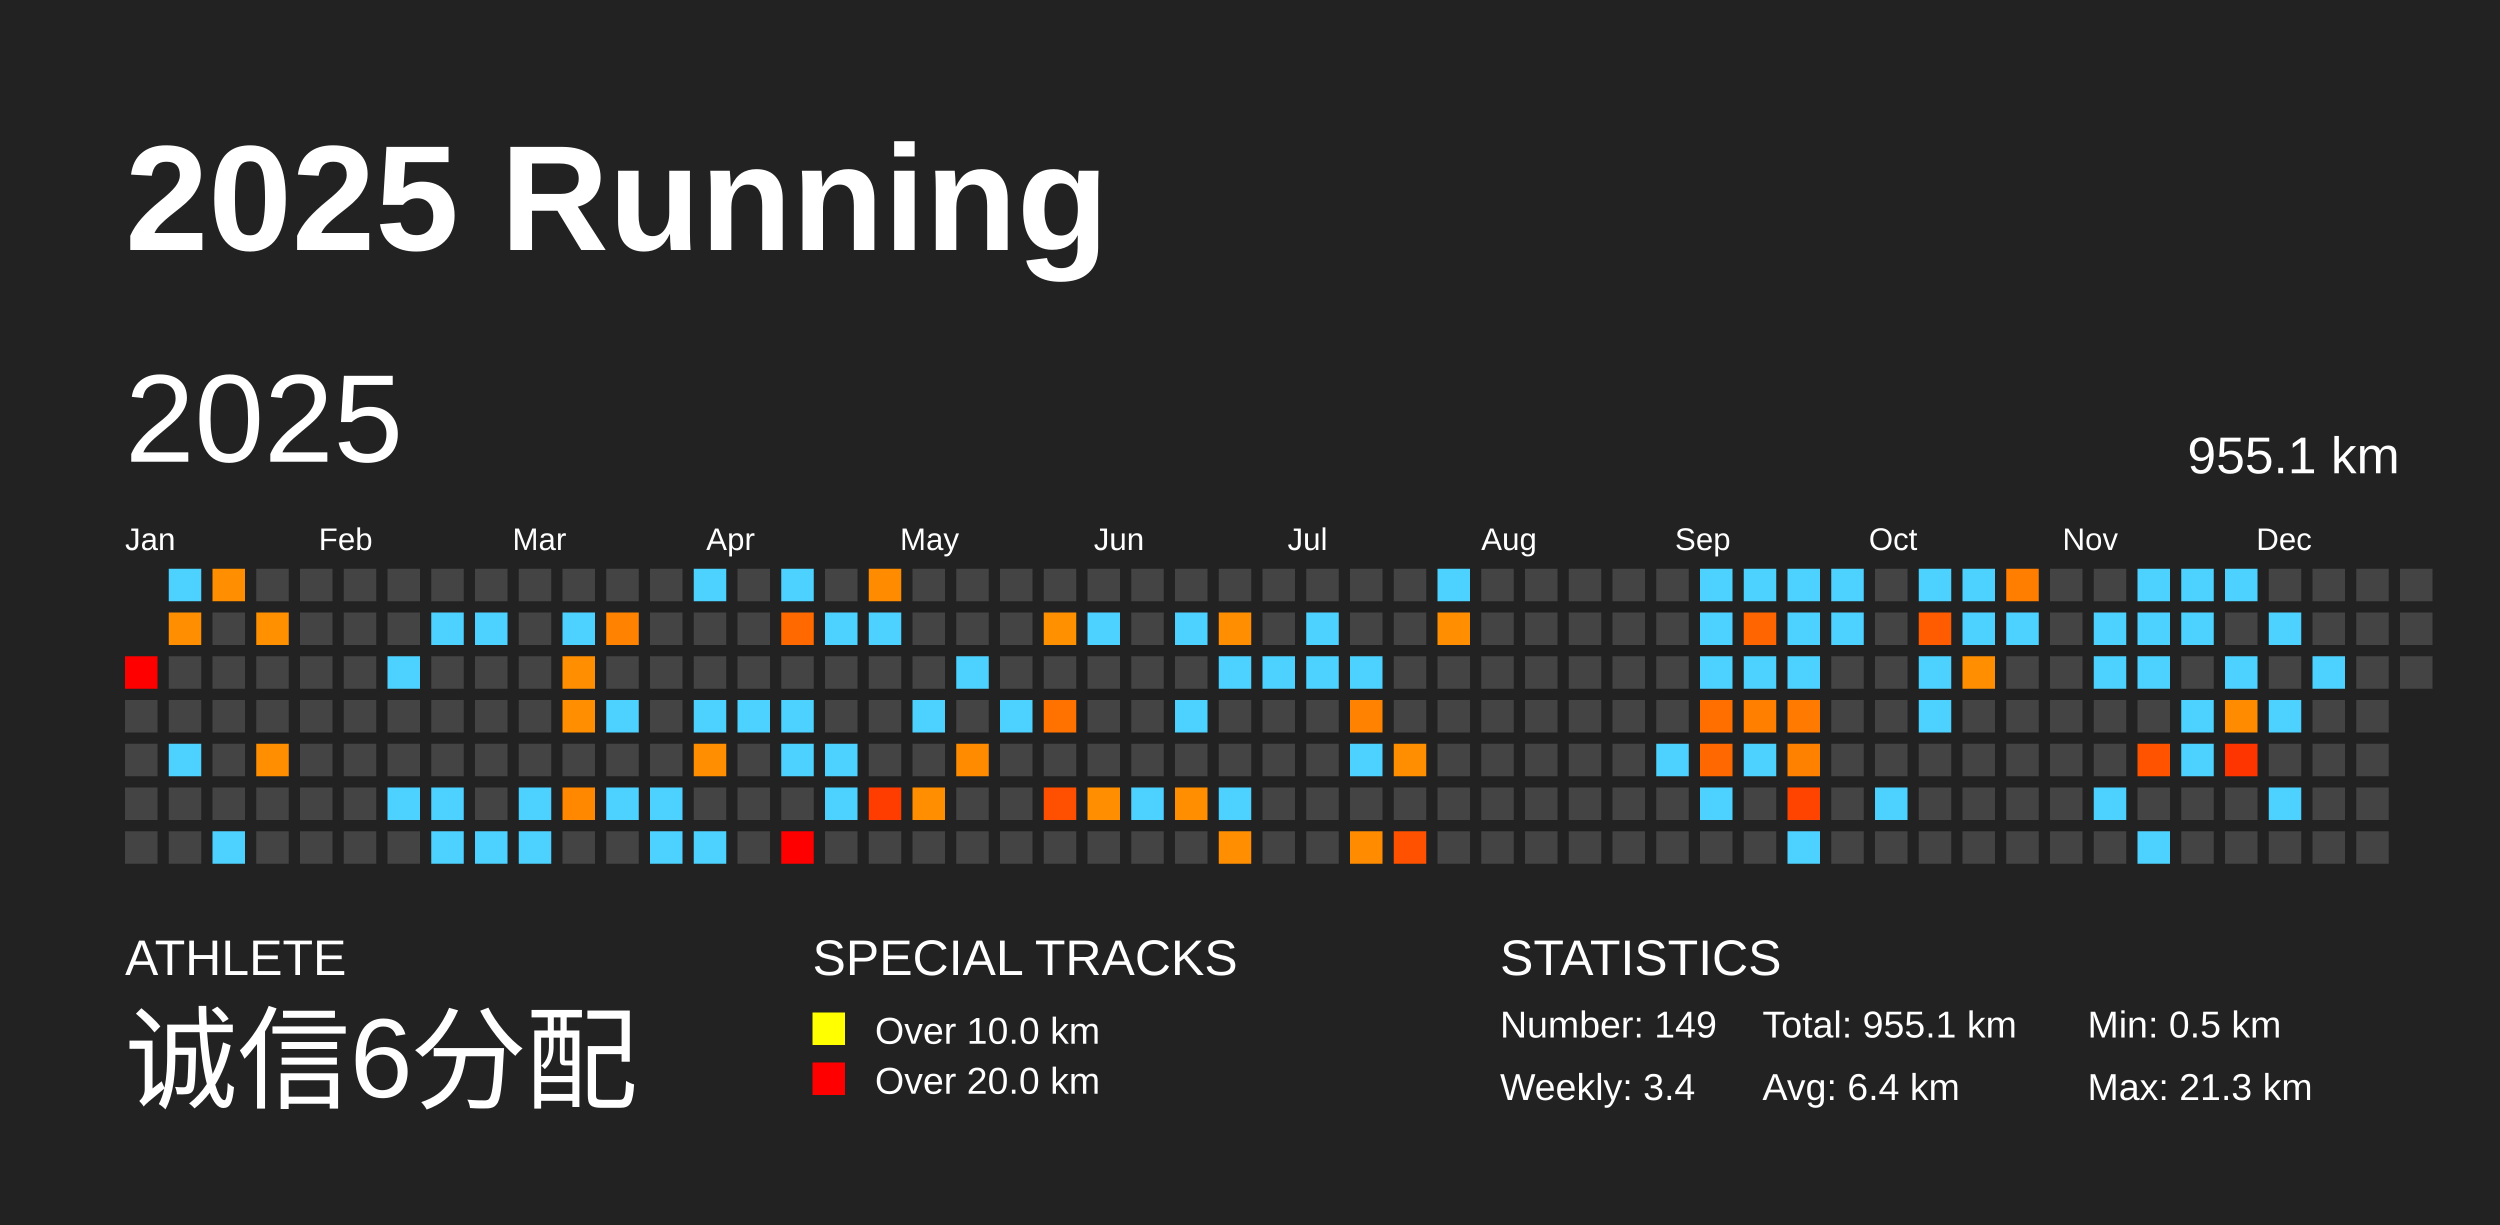
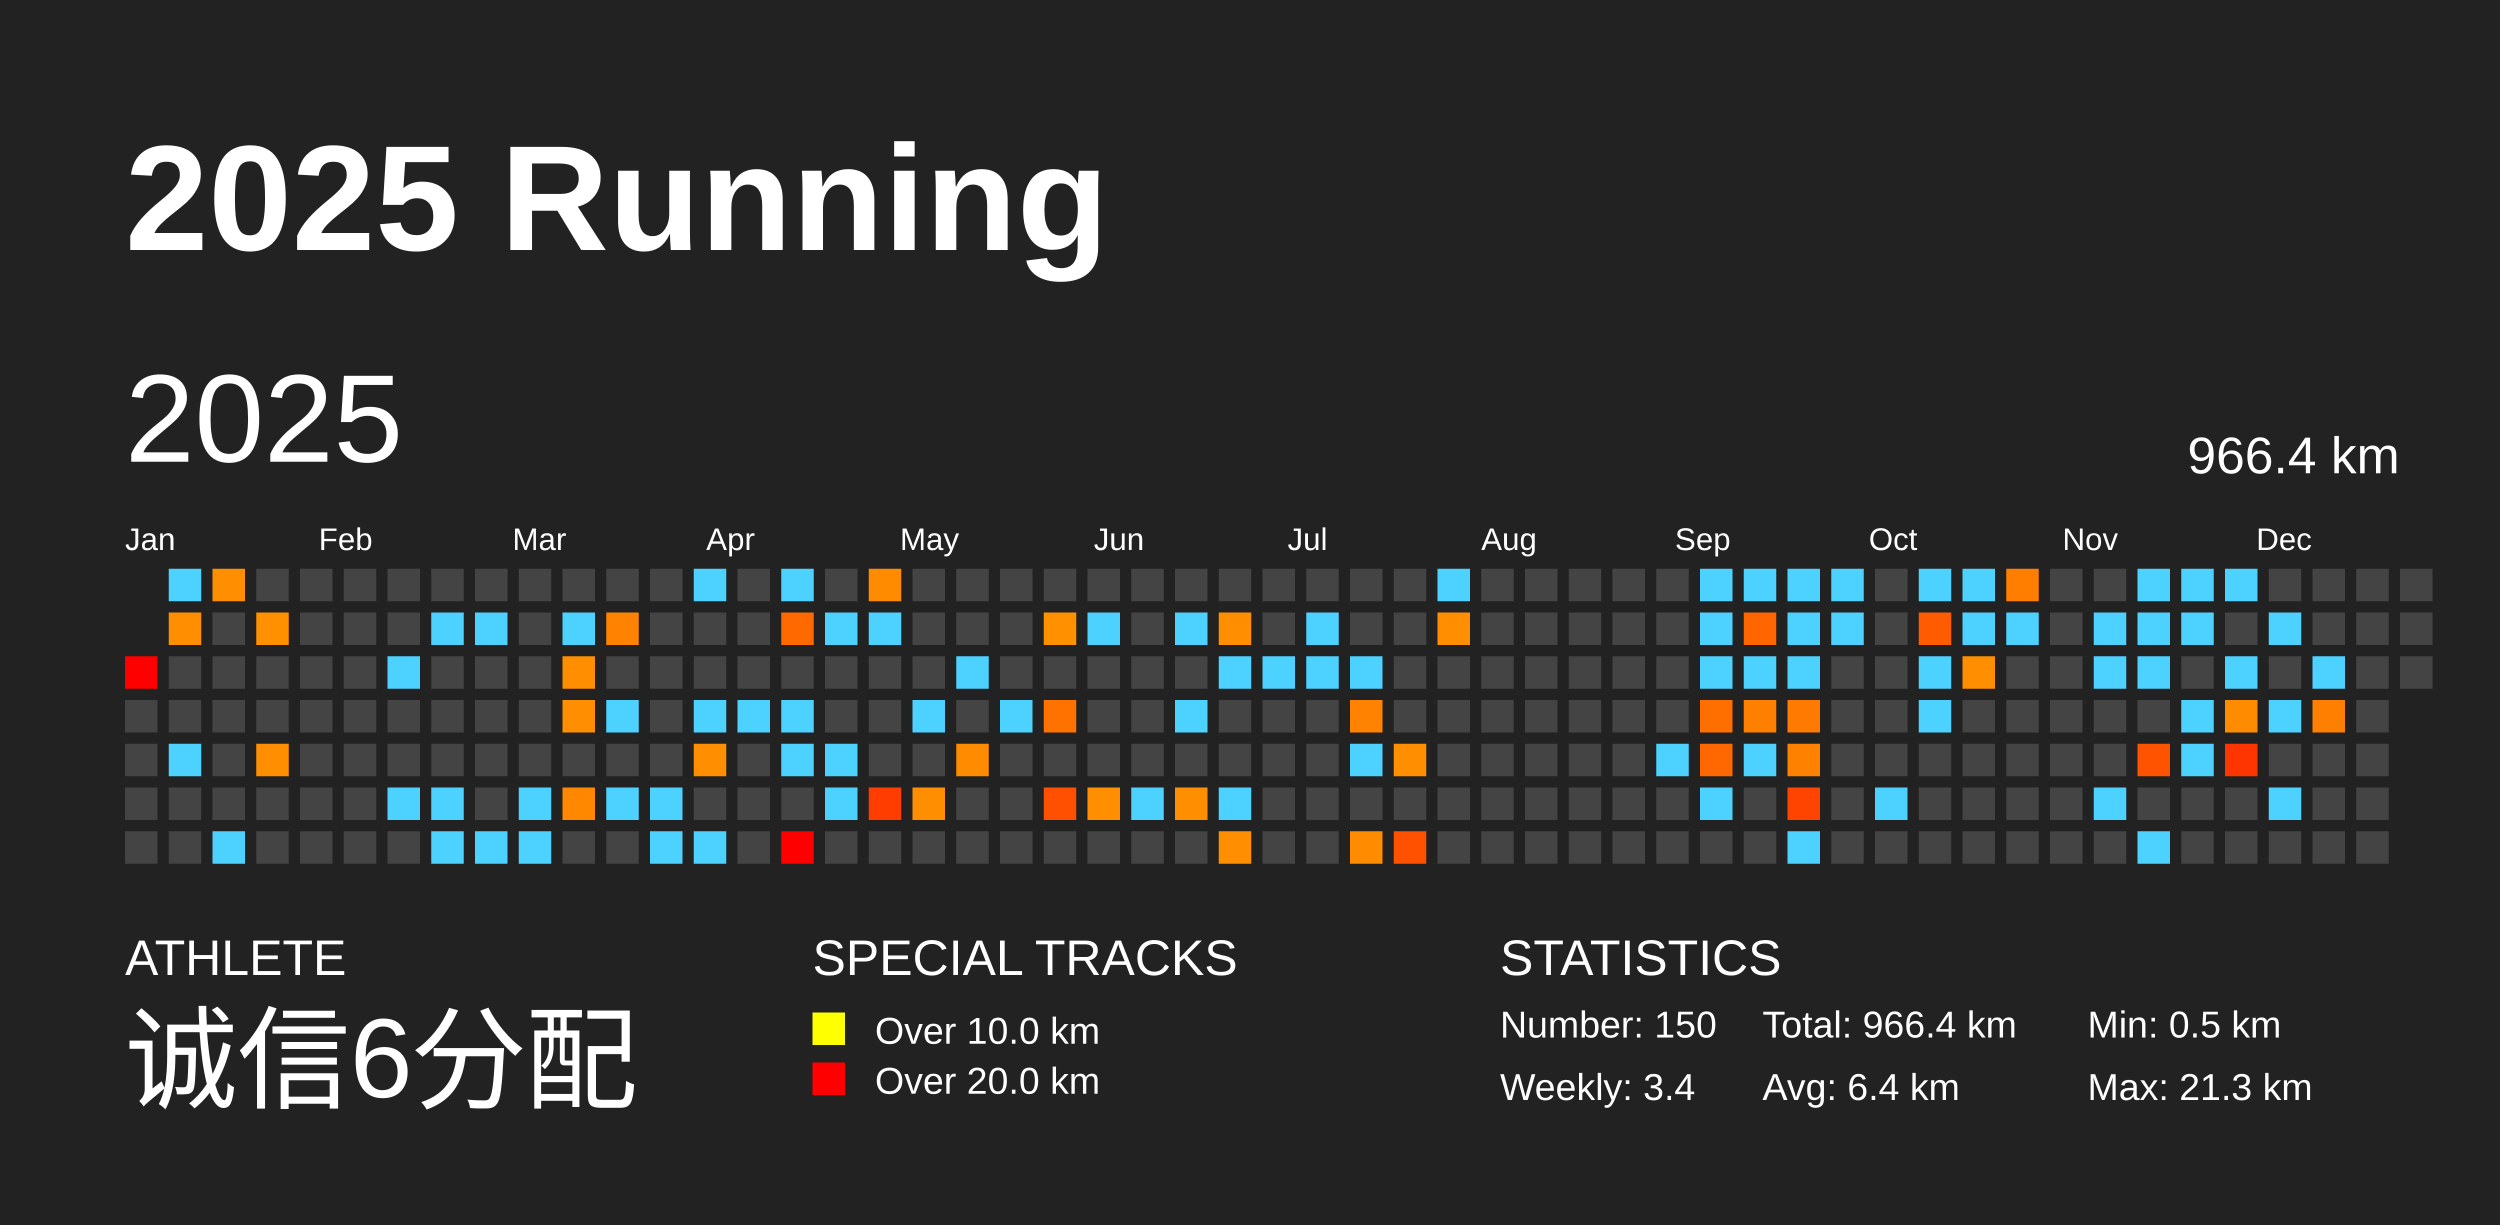
<svg xmlns="http://www.w3.org/2000/svg" baseProfile="full" height="98mm" version="1.1" viewBox="0,0,200,98" width="200mm">
  <defs />
  <rect fill="#222222" height="98" width="200" x="0" y="0" />
  <text fill="#FFFFFF" style="font-size:12px; font-family:Arial; font-weight:bold;" x="10" y="20">2025 Running</text>
  <text fill="#FFFFFF" style="font-size:4px; font-family:Arial" x="10" y="78">ATHLETE</text>
  <text fill="#FFFFFF" style="font-size:9px; font-family:Arial" x="10" y="88">诚信6分配</text>
  <text fill="#FFFFFF" style="font-size:4px; font-family:Arial" x="65" y="78">SPECIAL TRACKS</text>
  <rect fill="yellow" height="2.6" width="2.6" x="65" y="81" />
  <text fill="#FFFFFF" style="font-size:3px; font-family:Arial" x="70" y="83.5">Over 10.0 km</text>
  <rect fill="red" height="2.6" width="2.6" x="65" y="85" />
  <text fill="#FFFFFF" style="font-size:3px; font-family:Arial" x="70" y="87.5">Over 20.0 km</text>
  <text fill="#FFFFFF" style="font-size:4px; font-family:Arial" x="120" y="78">STATISTICS</text>
-   <text fill="#FFFFFF" style="font-size:3px; font-family:Arial" x="120" y="83">Number: 149</text>
+   <text fill="#FFFFFF" style="font-size:3px; font-family:Arial" x="120" y="83">Number: 150</text>
  <text fill="#FFFFFF" style="font-size:3px; font-family:Arial" x="120" y="88">Weekly: 3.4</text>
-   <text fill="#FFFFFF" style="font-size:3px; font-family:Arial" x="141" y="83">Total: 955.1 km</text>
+   <text fill="#FFFFFF" style="font-size:3px; font-family:Arial" x="141" y="83">Total: 966.4 km</text>
  <text fill="#FFFFFF" style="font-size:3px; font-family:Arial" x="141" y="88">Avg: 6.4 km</text>
  <text fill="#FFFFFF" style="font-size:3px; font-family:Arial" x="167" y="83">Min: 0.5 km</text>
  <text fill="#FFFFFF" style="font-size:3px; font-family:Arial" x="167" y="88">Max: 21.3 km</text>
  <text dominant-baseline="hanging" fill="#FFFFFF" style="font-size:10.0px; font-family:Arial;" x="10" y="30">2025</text>
-   <text dominant-baseline="hanging" fill="#FFFFFF" style="font-size:4.125px; font-family:Arial;" x="175" y="35">955.1 km</text>
+   <text dominant-baseline="hanging" fill="#FFFFFF" style="font-size:4.125px; font-family:Arial;" x="175" y="35">966.4 km</text>
  <text fill="#FFFFFF" style="font-size:2.5px; font-family:Arial" x="10.0" y="44">Jan</text>
  <text fill="#FFFFFF" style="font-size:2.5px; font-family:Arial" x="25.5" y="44">Feb</text>
  <text fill="#FFFFFF" style="font-size:2.5px; font-family:Arial" x="41.0" y="44">Mar</text>
  <text fill="#FFFFFF" style="font-size:2.5px; font-family:Arial" x="56.5" y="44">Apr</text>
  <text fill="#FFFFFF" style="font-size:2.5px; font-family:Arial" x="72.0" y="44">May</text>
  <text fill="#FFFFFF" style="font-size:2.5px; font-family:Arial" x="87.5" y="44">Jun</text>
  <text fill="#FFFFFF" style="font-size:2.5px; font-family:Arial" x="103.0" y="44">Jul</text>
  <text fill="#FFFFFF" style="font-size:2.5px; font-family:Arial" x="118.5" y="44">Aug</text>
  <text fill="#FFFFFF" style="font-size:2.5px; font-family:Arial" x="134.0" y="44">Sep</text>
  <text fill="#FFFFFF" style="font-size:2.5px; font-family:Arial" x="149.5" y="44">Oct</text>
  <text fill="#FFFFFF" style="font-size:2.5px; font-family:Arial" x="165.0" y="44">Nov</text>
  <text fill="#FFFFFF" style="font-size:2.5px; font-family:Arial" x="180.5" y="44">Dec</text>
  <rect fill="red" height="2.6" width="2.6" x="10.0" y="52.5" />
  <rect fill="#444444" height="2.6" width="2.6" x="10.0" y="56.0" />
  <rect fill="#444444" height="2.6" width="2.6" x="10.0" y="59.5" />
  <rect fill="#444444" height="2.6" width="2.6" x="10.0" y="63.0" />
  <rect fill="#444444" height="2.6" width="2.6" x="10.0" y="66.5" />
  <rect fill="#4dd2ff" height="2.6" width="2.6" x="13.5" y="45.5" />
  <rect fill="#ff8f00" height="2.6" width="2.6" x="13.5" y="49.0" />
  <rect fill="#444444" height="2.6" width="2.6" x="13.5" y="52.5" />
  <rect fill="#444444" height="2.6" width="2.6" x="13.5" y="56.0" />
  <rect fill="#4dd2ff" height="2.6" width="2.6" x="13.5" y="59.5" />
  <rect fill="#444444" height="2.6" width="2.6" x="13.5" y="63.0" />
  <rect fill="#444444" height="2.6" width="2.6" x="13.5" y="66.5" />
  <rect fill="#ff8f00" height="2.6" width="2.6" x="17.0" y="45.5" />
  <rect fill="#444444" height="2.6" width="2.6" x="17.0" y="49.0" />
  <rect fill="#444444" height="2.6" width="2.6" x="17.0" y="52.5" />
  <rect fill="#444444" height="2.6" width="2.6" x="17.0" y="56.0" />
  <rect fill="#444444" height="2.6" width="2.6" x="17.0" y="59.5" />
  <rect fill="#444444" height="2.6" width="2.6" x="17.0" y="63.0" />
  <rect fill="#4dd2ff" height="2.6" width="2.6" x="17.0" y="66.5" />
  <rect fill="#444444" height="2.6" width="2.6" x="20.5" y="45.5" />
  <rect fill="#ff9000" height="2.6" width="2.6" x="20.5" y="49.0" />
  <rect fill="#444444" height="2.6" width="2.6" x="20.5" y="52.5" />
  <rect fill="#444444" height="2.6" width="2.6" x="20.5" y="56.0" />
  <rect fill="#ff8f00" height="2.6" width="2.6" x="20.5" y="59.5" />
  <rect fill="#444444" height="2.6" width="2.6" x="20.5" y="63.0" />
  <rect fill="#444444" height="2.6" width="2.6" x="20.5" y="66.5" />
  <rect fill="#444444" height="2.6" width="2.6" x="24.0" y="45.5" />
  <rect fill="#444444" height="2.6" width="2.6" x="24.0" y="49.0" />
  <rect fill="#444444" height="2.6" width="2.6" x="24.0" y="52.5" />
  <rect fill="#444444" height="2.6" width="2.6" x="24.0" y="56.0" />
  <rect fill="#444444" height="2.6" width="2.6" x="24.0" y="59.5" />
  <rect fill="#444444" height="2.6" width="2.6" x="24.0" y="63.0" />
  <rect fill="#444444" height="2.6" width="2.6" x="24.0" y="66.5" />
  <rect fill="#444444" height="2.6" width="2.6" x="27.5" y="45.5" />
  <rect fill="#444444" height="2.6" width="2.6" x="27.5" y="49.0" />
  <rect fill="#444444" height="2.6" width="2.6" x="27.5" y="52.5" />
  <rect fill="#444444" height="2.6" width="2.6" x="27.5" y="56.0" />
  <rect fill="#444444" height="2.6" width="2.6" x="27.5" y="59.5" />
  <rect fill="#444444" height="2.6" width="2.6" x="27.5" y="63.0" />
  <rect fill="#444444" height="2.6" width="2.6" x="27.5" y="66.5" />
  <rect fill="#444444" height="2.6" width="2.6" x="31.0" y="45.5" />
  <rect fill="#444444" height="2.6" width="2.6" x="31.0" y="49.0" />
  <rect fill="#4dd2ff" height="2.6" width="2.6" x="31.0" y="52.5" />
  <rect fill="#444444" height="2.6" width="2.6" x="31.0" y="56.0" />
  <rect fill="#444444" height="2.6" width="2.6" x="31.0" y="59.5" />
  <rect fill="#4dd2ff" height="2.6" width="2.6" x="31.0" y="63.0" />
  <rect fill="#444444" height="2.6" width="2.6" x="31.0" y="66.5" />
  <rect fill="#444444" height="2.6" width="2.6" x="34.5" y="45.5" />
  <rect fill="#4dd2ff" height="2.6" width="2.6" x="34.5" y="49.0" />
  <rect fill="#444444" height="2.6" width="2.6" x="34.5" y="52.5" />
  <rect fill="#444444" height="2.6" width="2.6" x="34.5" y="56.0" />
  <rect fill="#444444" height="2.6" width="2.6" x="34.5" y="59.5" />
  <rect fill="#4dd2ff" height="2.6" width="2.6" x="34.5" y="63.0" />
  <rect fill="#4dd2ff" height="2.6" width="2.6" x="34.5" y="66.5" />
  <rect fill="#444444" height="2.6" width="2.6" x="38.0" y="45.5" />
  <rect fill="#4dd2ff" height="2.6" width="2.6" x="38.0" y="49.0" />
  <rect fill="#444444" height="2.6" width="2.6" x="38.0" y="52.5" />
  <rect fill="#444444" height="2.6" width="2.6" x="38.0" y="56.0" />
  <rect fill="#444444" height="2.6" width="2.6" x="38.0" y="59.5" />
  <rect fill="#444444" height="2.6" width="2.6" x="38.0" y="63.0" />
  <rect fill="#4dd2ff" height="2.6" width="2.6" x="38.0" y="66.5" />
  <rect fill="#444444" height="2.6" width="2.6" x="41.5" y="45.5" />
  <rect fill="#444444" height="2.6" width="2.6" x="41.5" y="49.0" />
  <rect fill="#444444" height="2.6" width="2.6" x="41.5" y="52.5" />
  <rect fill="#444444" height="2.6" width="2.6" x="41.5" y="56.0" />
  <rect fill="#444444" height="2.6" width="2.6" x="41.5" y="59.5" />
  <rect fill="#4dd2ff" height="2.6" width="2.6" x="41.5" y="63.0" />
  <rect fill="#4dd2ff" height="2.6" width="2.6" x="41.5" y="66.5" />
  <rect fill="#444444" height="2.6" width="2.6" x="45.0" y="45.5" />
  <rect fill="#4dd2ff" height="2.6" width="2.6" x="45.0" y="49.0" />
  <rect fill="#ff8f00" height="2.6" width="2.6" x="45.0" y="52.5" />
  <rect fill="#ff8e00" height="2.6" width="2.6" x="45.0" y="56.0" />
  <rect fill="#444444" height="2.6" width="2.6" x="45.0" y="59.5" />
  <rect fill="#ff8800" height="2.6" width="2.6" x="45.0" y="63.0" />
  <rect fill="#444444" height="2.6" width="2.6" x="45.0" y="66.5" />
  <rect fill="#444444" height="2.6" width="2.6" x="48.5" y="45.5" />
  <rect fill="#ff8300" height="2.6" width="2.6" x="48.5" y="49.0" />
  <rect fill="#444444" height="2.6" width="2.6" x="48.5" y="52.5" />
  <rect fill="#4dd2ff" height="2.6" width="2.6" x="48.5" y="56.0" />
  <rect fill="#444444" height="2.6" width="2.6" x="48.5" y="59.5" />
  <rect fill="#4dd2ff" height="2.6" width="2.6" x="48.5" y="63.0" />
  <rect fill="#444444" height="2.6" width="2.6" x="48.5" y="66.5" />
  <rect fill="#444444" height="2.6" width="2.6" x="52.0" y="45.5" />
  <rect fill="#444444" height="2.6" width="2.6" x="52.0" y="49.0" />
  <rect fill="#444444" height="2.6" width="2.6" x="52.0" y="52.5" />
  <rect fill="#444444" height="2.6" width="2.6" x="52.0" y="56.0" />
  <rect fill="#444444" height="2.6" width="2.6" x="52.0" y="59.5" />
  <rect fill="#4dd2ff" height="2.6" width="2.6" x="52.0" y="63.0" />
  <rect fill="#4dd2ff" height="2.6" width="2.6" x="52.0" y="66.5" />
  <rect fill="#4dd2ff" height="2.6" width="2.6" x="55.5" y="45.5" />
  <rect fill="#444444" height="2.6" width="2.6" x="55.5" y="49.0" />
  <rect fill="#444444" height="2.6" width="2.6" x="55.5" y="52.5" />
  <rect fill="#4dd2ff" height="2.6" width="2.6" x="55.5" y="56.0" />
  <rect fill="#ff8f00" height="2.6" width="2.6" x="55.5" y="59.5" />
  <rect fill="#444444" height="2.6" width="2.6" x="55.5" y="63.0" />
  <rect fill="#4dd2ff" height="2.6" width="2.6" x="55.5" y="66.5" />
  <rect fill="#444444" height="2.6" width="2.6" x="59.0" y="45.5" />
  <rect fill="#444444" height="2.6" width="2.6" x="59.0" y="49.0" />
  <rect fill="#444444" height="2.6" width="2.6" x="59.0" y="52.5" />
  <rect fill="#4dd2ff" height="2.6" width="2.6" x="59.0" y="56.0" />
  <rect fill="#444444" height="2.6" width="2.6" x="59.0" y="59.5" />
  <rect fill="#444444" height="2.6" width="2.6" x="59.0" y="63.0" />
  <rect fill="#444444" height="2.6" width="2.6" x="59.0" y="66.5" />
  <rect fill="#4dd2ff" height="2.6" width="2.6" x="62.5" y="45.5" />
  <rect fill="#ff6900" height="2.6" width="2.6" x="62.5" y="49.0" />
  <rect fill="#444444" height="2.6" width="2.6" x="62.5" y="52.5" />
  <rect fill="#4dd2ff" height="2.6" width="2.6" x="62.5" y="56.0" />
  <rect fill="#4dd2ff" height="2.6" width="2.6" x="62.5" y="59.5" />
  <rect fill="#444444" height="2.6" width="2.6" x="62.5" y="63.0" />
  <rect fill="red" height="2.6" width="2.6" x="62.5" y="66.5" />
  <rect fill="#444444" height="2.6" width="2.6" x="66.0" y="45.5" />
  <rect fill="#4dd2ff" height="2.6" width="2.6" x="66.0" y="49.0" />
  <rect fill="#444444" height="2.6" width="2.6" x="66.0" y="52.5" />
  <rect fill="#444444" height="2.6" width="2.6" x="66.0" y="56.0" />
  <rect fill="#4dd2ff" height="2.6" width="2.6" x="66.0" y="59.5" />
  <rect fill="#4dd2ff" height="2.6" width="2.6" x="66.0" y="63.0" />
  <rect fill="#444444" height="2.6" width="2.6" x="66.0" y="66.5" />
  <rect fill="#ff8c00" height="2.6" width="2.6" x="69.5" y="45.5" />
  <rect fill="#4dd2ff" height="2.6" width="2.6" x="69.5" y="49.0" />
  <rect fill="#444444" height="2.6" width="2.6" x="69.5" y="52.5" />
  <rect fill="#444444" height="2.6" width="2.6" x="69.5" y="56.0" />
  <rect fill="#444444" height="2.6" width="2.6" x="69.5" y="59.5" />
  <rect fill="#ff3d00" height="2.6" width="2.6" x="69.5" y="63.0" />
  <rect fill="#444444" height="2.6" width="2.6" x="69.5" y="66.5" />
  <rect fill="#444444" height="2.6" width="2.6" x="73.0" y="45.5" />
  <rect fill="#444444" height="2.6" width="2.6" x="73.0" y="49.0" />
  <rect fill="#444444" height="2.6" width="2.6" x="73.0" y="52.5" />
  <rect fill="#4dd2ff" height="2.6" width="2.6" x="73.0" y="56.0" />
  <rect fill="#444444" height="2.6" width="2.6" x="73.0" y="59.5" />
  <rect fill="#ff8f00" height="2.6" width="2.6" x="73.0" y="63.0" />
  <rect fill="#444444" height="2.6" width="2.6" x="73.0" y="66.5" />
  <rect fill="#444444" height="2.6" width="2.6" x="76.5" y="45.5" />
  <rect fill="#444444" height="2.6" width="2.6" x="76.5" y="49.0" />
  <rect fill="#4dd2ff" height="2.6" width="2.6" x="76.5" y="52.5" />
  <rect fill="#444444" height="2.6" width="2.6" x="76.5" y="56.0" />
  <rect fill="#ff8c00" height="2.6" width="2.6" x="76.5" y="59.5" />
  <rect fill="#444444" height="2.6" width="2.6" x="76.5" y="63.0" />
  <rect fill="#444444" height="2.6" width="2.6" x="76.5" y="66.5" />
  <rect fill="#444444" height="2.6" width="2.6" x="80.0" y="45.5" />
  <rect fill="#444444" height="2.6" width="2.6" x="80.0" y="49.0" />
  <rect fill="#444444" height="2.6" width="2.6" x="80.0" y="52.5" />
  <rect fill="#4dd2ff" height="2.6" width="2.6" x="80.0" y="56.0" />
  <rect fill="#444444" height="2.6" width="2.6" x="80.0" y="59.5" />
  <rect fill="#444444" height="2.6" width="2.6" x="80.0" y="63.0" />
  <rect fill="#444444" height="2.6" width="2.6" x="80.0" y="66.5" />
  <rect fill="#444444" height="2.6" width="2.6" x="83.5" y="45.5" />
  <rect fill="#ff9000" height="2.6" width="2.6" x="83.5" y="49.0" />
  <rect fill="#444444" height="2.6" width="2.6" x="83.5" y="52.5" />
  <rect fill="#ff7200" height="2.6" width="2.6" x="83.5" y="56.0" />
  <rect fill="#444444" height="2.6" width="2.6" x="83.5" y="59.5" />
  <rect fill="#ff4f00" height="2.6" width="2.6" x="83.5" y="63.0" />
  <rect fill="#444444" height="2.6" width="2.6" x="83.5" y="66.5" />
  <rect fill="#444444" height="2.6" width="2.6" x="87.0" y="45.5" />
  <rect fill="#4dd2ff" height="2.6" width="2.6" x="87.0" y="49.0" />
  <rect fill="#444444" height="2.6" width="2.6" x="87.0" y="52.5" />
  <rect fill="#444444" height="2.6" width="2.6" x="87.0" y="56.0" />
  <rect fill="#444444" height="2.6" width="2.6" x="87.0" y="59.5" />
  <rect fill="#ff8f00" height="2.6" width="2.6" x="87.0" y="63.0" />
  <rect fill="#444444" height="2.6" width="2.6" x="87.0" y="66.5" />
  <rect fill="#444444" height="2.6" width="2.6" x="90.5" y="45.5" />
  <rect fill="#444444" height="2.6" width="2.6" x="90.5" y="49.0" />
  <rect fill="#444444" height="2.6" width="2.6" x="90.5" y="52.5" />
  <rect fill="#444444" height="2.6" width="2.6" x="90.5" y="56.0" />
  <rect fill="#444444" height="2.6" width="2.6" x="90.5" y="59.5" />
  <rect fill="#4dd2ff" height="2.6" width="2.6" x="90.5" y="63.0" />
  <rect fill="#444444" height="2.6" width="2.6" x="90.5" y="66.5" />
  <rect fill="#444444" height="2.6" width="2.6" x="94.0" y="45.5" />
  <rect fill="#4dd2ff" height="2.6" width="2.6" x="94.0" y="49.0" />
  <rect fill="#444444" height="2.6" width="2.6" x="94.0" y="52.5" />
  <rect fill="#4dd2ff" height="2.6" width="2.6" x="94.0" y="56.0" />
  <rect fill="#444444" height="2.6" width="2.6" x="94.0" y="59.5" />
  <rect fill="#ff8e00" height="2.6" width="2.6" x="94.0" y="63.0" />
  <rect fill="#444444" height="2.6" width="2.6" x="94.0" y="66.5" />
  <rect fill="#444444" height="2.6" width="2.6" x="97.5" y="45.5" />
  <rect fill="#ff8f00" height="2.6" width="2.6" x="97.5" y="49.0" />
  <rect fill="#4dd2ff" height="2.6" width="2.6" x="97.5" y="52.5" />
  <rect fill="#444444" height="2.6" width="2.6" x="97.5" y="56.0" />
  <rect fill="#444444" height="2.6" width="2.6" x="97.5" y="59.5" />
  <rect fill="#4dd2ff" height="2.6" width="2.6" x="97.5" y="63.0" />
  <rect fill="#ff8f00" height="2.6" width="2.6" x="97.5" y="66.5" />
  <rect fill="#444444" height="2.6" width="2.6" x="101.0" y="45.5" />
  <rect fill="#444444" height="2.6" width="2.6" x="101.0" y="49.0" />
  <rect fill="#4dd2ff" height="2.6" width="2.6" x="101.0" y="52.5" />
  <rect fill="#444444" height="2.6" width="2.6" x="101.0" y="56.0" />
  <rect fill="#444444" height="2.6" width="2.6" x="101.0" y="59.5" />
  <rect fill="#444444" height="2.6" width="2.6" x="101.0" y="63.0" />
  <rect fill="#444444" height="2.6" width="2.6" x="101.0" y="66.5" />
  <rect fill="#444444" height="2.6" width="2.6" x="104.5" y="45.5" />
  <rect fill="#4dd2ff" height="2.6" width="2.6" x="104.5" y="49.0" />
  <rect fill="#4dd2ff" height="2.6" width="2.6" x="104.5" y="52.5" />
  <rect fill="#444444" height="2.6" width="2.6" x="104.5" y="56.0" />
  <rect fill="#444444" height="2.6" width="2.6" x="104.5" y="59.5" />
  <rect fill="#444444" height="2.6" width="2.6" x="104.5" y="63.0" />
  <rect fill="#444444" height="2.6" width="2.6" x="104.5" y="66.5" />
  <rect fill="#444444" height="2.6" width="2.6" x="108.0" y="45.5" />
  <rect fill="#444444" height="2.6" width="2.6" x="108.0" y="49.0" />
  <rect fill="#4dd2ff" height="2.6" width="2.6" x="108.0" y="52.5" />
  <rect fill="#ff8300" height="2.6" width="2.6" x="108.0" y="56.0" />
  <rect fill="#4dd2ff" height="2.6" width="2.6" x="108.0" y="59.5" />
  <rect fill="#444444" height="2.6" width="2.6" x="108.0" y="63.0" />
  <rect fill="#ff8c00" height="2.6" width="2.6" x="108.0" y="66.5" />
  <rect fill="#444444" height="2.6" width="2.6" x="111.5" y="45.5" />
  <rect fill="#444444" height="2.6" width="2.6" x="111.5" y="49.0" />
  <rect fill="#444444" height="2.6" width="2.6" x="111.5" y="52.5" />
  <rect fill="#444444" height="2.6" width="2.6" x="111.5" y="56.0" />
  <rect fill="#ff8f00" height="2.6" width="2.6" x="111.5" y="59.5" />
  <rect fill="#444444" height="2.6" width="2.6" x="111.5" y="63.0" />
  <rect fill="#ff5100" height="2.6" width="2.6" x="111.5" y="66.5" />
  <rect fill="#4dd2ff" height="2.6" width="2.6" x="115.0" y="45.5" />
  <rect fill="#ff8f00" height="2.6" width="2.6" x="115.0" y="49.0" />
  <rect fill="#444444" height="2.6" width="2.6" x="115.0" y="52.5" />
  <rect fill="#444444" height="2.6" width="2.6" x="115.0" y="56.0" />
  <rect fill="#444444" height="2.6" width="2.6" x="115.0" y="59.5" />
  <rect fill="#444444" height="2.6" width="2.6" x="115.0" y="63.0" />
  <rect fill="#444444" height="2.6" width="2.6" x="115.0" y="66.5" />
  <rect fill="#444444" height="2.6" width="2.6" x="118.5" y="45.5" />
  <rect fill="#444444" height="2.6" width="2.6" x="118.5" y="49.0" />
  <rect fill="#444444" height="2.6" width="2.6" x="118.5" y="52.5" />
  <rect fill="#444444" height="2.6" width="2.6" x="118.5" y="56.0" />
  <rect fill="#444444" height="2.6" width="2.6" x="118.5" y="59.5" />
  <rect fill="#444444" height="2.6" width="2.6" x="118.5" y="63.0" />
  <rect fill="#444444" height="2.6" width="2.6" x="118.5" y="66.5" />
  <rect fill="#444444" height="2.6" width="2.6" x="122.0" y="45.5" />
  <rect fill="#444444" height="2.6" width="2.6" x="122.0" y="49.0" />
  <rect fill="#444444" height="2.6" width="2.6" x="122.0" y="52.5" />
  <rect fill="#444444" height="2.6" width="2.6" x="122.0" y="56.0" />
  <rect fill="#444444" height="2.6" width="2.6" x="122.0" y="59.5" />
  <rect fill="#444444" height="2.6" width="2.6" x="122.0" y="63.0" />
  <rect fill="#444444" height="2.6" width="2.6" x="122.0" y="66.5" />
  <rect fill="#444444" height="2.6" width="2.6" x="125.5" y="45.5" />
  <rect fill="#444444" height="2.6" width="2.6" x="125.5" y="49.0" />
  <rect fill="#444444" height="2.6" width="2.6" x="125.5" y="52.5" />
  <rect fill="#444444" height="2.6" width="2.6" x="125.5" y="56.0" />
  <rect fill="#444444" height="2.6" width="2.6" x="125.5" y="59.5" />
  <rect fill="#444444" height="2.6" width="2.6" x="125.5" y="63.0" />
  <rect fill="#444444" height="2.6" width="2.6" x="125.5" y="66.5" />
  <rect fill="#444444" height="2.6" width="2.6" x="129.0" y="45.5" />
  <rect fill="#444444" height="2.6" width="2.6" x="129.0" y="49.0" />
  <rect fill="#444444" height="2.6" width="2.6" x="129.0" y="52.5" />
  <rect fill="#444444" height="2.6" width="2.6" x="129.0" y="56.0" />
  <rect fill="#444444" height="2.6" width="2.6" x="129.0" y="59.5" />
  <rect fill="#444444" height="2.6" width="2.6" x="129.0" y="63.0" />
  <rect fill="#444444" height="2.6" width="2.6" x="129.0" y="66.5" />
  <rect fill="#444444" height="2.6" width="2.6" x="132.5" y="45.5" />
  <rect fill="#444444" height="2.6" width="2.6" x="132.5" y="49.0" />
  <rect fill="#444444" height="2.6" width="2.6" x="132.5" y="52.5" />
  <rect fill="#444444" height="2.6" width="2.6" x="132.5" y="56.0" />
  <rect fill="#4dd2ff" height="2.6" width="2.6" x="132.5" y="59.5" />
  <rect fill="#444444" height="2.6" width="2.6" x="132.5" y="63.0" />
  <rect fill="#444444" height="2.6" width="2.6" x="132.5" y="66.5" />
  <rect fill="#4dd2ff" height="2.6" width="2.6" x="136.0" y="45.5" />
  <rect fill="#4dd2ff" height="2.6" width="2.6" x="136.0" y="49.0" />
  <rect fill="#4dd2ff" height="2.6" width="2.6" x="136.0" y="52.5" />
  <rect fill="#ff6f00" height="2.6" width="2.6" x="136.0" y="56.0" />
  <rect fill="#ff6800" height="2.6" width="2.6" x="136.0" y="59.5" />
  <rect fill="#4dd2ff" height="2.6" width="2.6" x="136.0" y="63.0" />
  <rect fill="#444444" height="2.6" width="2.6" x="136.0" y="66.5" />
  <rect fill="#4dd2ff" height="2.6" width="2.6" x="139.5" y="45.5" />
  <rect fill="#ff6500" height="2.6" width="2.6" x="139.5" y="49.0" />
  <rect fill="#4dd2ff" height="2.6" width="2.6" x="139.5" y="52.5" />
  <rect fill="#ff7f00" height="2.6" width="2.6" x="139.5" y="56.0" />
  <rect fill="#4dd2ff" height="2.6" width="2.6" x="139.5" y="59.5" />
  <rect fill="#444444" height="2.6" width="2.6" x="139.5" y="63.0" />
  <rect fill="#444444" height="2.6" width="2.6" x="139.5" y="66.5" />
  <rect fill="#4dd2ff" height="2.6" width="2.6" x="143.0" y="45.5" />
  <rect fill="#4dd2ff" height="2.6" width="2.6" x="143.0" y="49.0" />
  <rect fill="#4dd2ff" height="2.6" width="2.6" x="143.0" y="52.5" />
  <rect fill="#ff7a00" height="2.6" width="2.6" x="143.0" y="56.0" />
  <rect fill="#ff8100" height="2.6" width="2.6" x="143.0" y="59.5" />
  <rect fill="#ff4400" height="2.6" width="2.6" x="143.0" y="63.0" />
  <rect fill="#4dd2ff" height="2.6" width="2.6" x="143.0" y="66.5" />
  <rect fill="#4dd2ff" height="2.6" width="2.6" x="146.5" y="45.5" />
  <rect fill="#4dd2ff" height="2.6" width="2.6" x="146.5" y="49.0" />
  <rect fill="#444444" height="2.6" width="2.6" x="146.5" y="52.5" />
  <rect fill="#444444" height="2.6" width="2.6" x="146.5" y="56.0" />
  <rect fill="#444444" height="2.6" width="2.6" x="146.5" y="59.5" />
  <rect fill="#444444" height="2.6" width="2.6" x="146.5" y="63.0" />
  <rect fill="#444444" height="2.6" width="2.6" x="146.5" y="66.5" />
  <rect fill="#444444" height="2.6" width="2.6" x="150.0" y="45.5" />
  <rect fill="#444444" height="2.6" width="2.6" x="150.0" y="49.0" />
  <rect fill="#444444" height="2.6" width="2.6" x="150.0" y="52.5" />
  <rect fill="#444444" height="2.6" width="2.6" x="150.0" y="56.0" />
  <rect fill="#444444" height="2.6" width="2.6" x="150.0" y="59.5" />
  <rect fill="#4dd2ff" height="2.6" width="2.6" x="150.0" y="63.0" />
  <rect fill="#444444" height="2.6" width="2.6" x="150.0" y="66.5" />
  <rect fill="#4dd2ff" height="2.6" width="2.6" x="153.5" y="45.5" />
  <rect fill="#ff5b00" height="2.6" width="2.6" x="153.5" y="49.0" />
  <rect fill="#4dd2ff" height="2.6" width="2.6" x="153.5" y="52.5" />
  <rect fill="#4dd2ff" height="2.6" width="2.6" x="153.5" y="56.0" />
  <rect fill="#444444" height="2.6" width="2.6" x="153.5" y="59.5" />
  <rect fill="#444444" height="2.6" width="2.6" x="153.5" y="63.0" />
  <rect fill="#444444" height="2.6" width="2.6" x="153.5" y="66.5" />
  <rect fill="#4dd2ff" height="2.6" width="2.6" x="157.0" y="45.5" />
  <rect fill="#4dd2ff" height="2.6" width="2.6" x="157.0" y="49.0" />
  <rect fill="#ff8f00" height="2.6" width="2.6" x="157.0" y="52.5" />
  <rect fill="#444444" height="2.6" width="2.6" x="157.0" y="56.0" />
  <rect fill="#444444" height="2.6" width="2.6" x="157.0" y="59.5" />
  <rect fill="#444444" height="2.6" width="2.6" x="157.0" y="63.0" />
  <rect fill="#444444" height="2.6" width="2.6" x="157.0" y="66.5" />
  <rect fill="#ff7e00" height="2.6" width="2.6" x="160.5" y="45.5" />
  <rect fill="#4dd2ff" height="2.6" width="2.6" x="160.5" y="49.0" />
  <rect fill="#444444" height="2.6" width="2.6" x="160.5" y="52.5" />
  <rect fill="#444444" height="2.6" width="2.6" x="160.5" y="56.0" />
  <rect fill="#444444" height="2.6" width="2.6" x="160.5" y="59.5" />
  <rect fill="#444444" height="2.6" width="2.6" x="160.5" y="63.0" />
  <rect fill="#444444" height="2.6" width="2.6" x="160.5" y="66.5" />
  <rect fill="#444444" height="2.6" width="2.6" x="164.0" y="45.5" />
  <rect fill="#444444" height="2.6" width="2.6" x="164.0" y="49.0" />
  <rect fill="#444444" height="2.6" width="2.6" x="164.0" y="52.5" />
  <rect fill="#444444" height="2.6" width="2.6" x="164.0" y="56.0" />
  <rect fill="#444444" height="2.6" width="2.6" x="164.0" y="59.5" />
  <rect fill="#444444" height="2.6" width="2.6" x="164.0" y="63.0" />
  <rect fill="#444444" height="2.6" width="2.6" x="164.0" y="66.5" />
  <rect fill="#444444" height="2.6" width="2.6" x="167.5" y="45.5" />
  <rect fill="#4dd2ff" height="2.6" width="2.6" x="167.5" y="49.0" />
  <rect fill="#4dd2ff" height="2.6" width="2.6" x="167.5" y="52.5" />
  <rect fill="#444444" height="2.6" width="2.6" x="167.5" y="56.0" />
  <rect fill="#444444" height="2.6" width="2.6" x="167.5" y="59.5" />
  <rect fill="#4dd2ff" height="2.6" width="2.6" x="167.5" y="63.0" />
  <rect fill="#444444" height="2.6" width="2.6" x="167.5" y="66.5" />
  <rect fill="#4dd2ff" height="2.6" width="2.6" x="171.0" y="45.5" />
  <rect fill="#4dd2ff" height="2.6" width="2.6" x="171.0" y="49.0" />
  <rect fill="#4dd2ff" height="2.6" width="2.6" x="171.0" y="52.5" />
  <rect fill="#444444" height="2.6" width="2.6" x="171.0" y="56.0" />
  <rect fill="#ff5300" height="2.6" width="2.6" x="171.0" y="59.5" />
  <rect fill="#444444" height="2.6" width="2.6" x="171.0" y="63.0" />
  <rect fill="#4dd2ff" height="2.6" width="2.6" x="171.0" y="66.5" />
  <rect fill="#4dd2ff" height="2.6" width="2.6" x="174.5" y="45.5" />
  <rect fill="#4dd2ff" height="2.6" width="2.6" x="174.5" y="49.0" />
  <rect fill="#444444" height="2.6" width="2.6" x="174.5" y="52.5" />
  <rect fill="#4dd2ff" height="2.6" width="2.6" x="174.5" y="56.0" />
  <rect fill="#4dd2ff" height="2.6" width="2.6" x="174.5" y="59.5" />
  <rect fill="#444444" height="2.6" width="2.6" x="174.5" y="63.0" />
  <rect fill="#444444" height="2.6" width="2.6" x="174.5" y="66.5" />
  <rect fill="#4dd2ff" height="2.6" width="2.6" x="178.0" y="45.5" />
  <rect fill="#444444" height="2.6" width="2.6" x="178.0" y="49.0" />
  <rect fill="#4dd2ff" height="2.6" width="2.6" x="178.0" y="52.5" />
  <rect fill="#ff8c00" height="2.6" width="2.6" x="178.0" y="56.0" />
  <rect fill="#ff3500" height="2.6" width="2.6" x="178.0" y="59.5" />
  <rect fill="#444444" height="2.6" width="2.6" x="178.0" y="63.0" />
  <rect fill="#444444" height="2.6" width="2.6" x="178.0" y="66.5" />
  <rect fill="#444444" height="2.6" width="2.6" x="181.5" y="45.5" />
  <rect fill="#4dd2ff" height="2.6" width="2.6" x="181.5" y="49.0" />
  <rect fill="#444444" height="2.6" width="2.6" x="181.5" y="52.5" />
  <rect fill="#4dd2ff" height="2.6" width="2.6" x="181.5" y="56.0" />
  <rect fill="#444444" height="2.6" width="2.6" x="181.5" y="59.5" />
  <rect fill="#4dd2ff" height="2.6" width="2.6" x="181.5" y="63.0" />
  <rect fill="#444444" height="2.6" width="2.6" x="181.5" y="66.5" />
  <rect fill="#444444" height="2.6" width="2.6" x="185.0" y="45.5" />
  <rect fill="#444444" height="2.6" width="2.6" x="185.0" y="49.0" />
  <rect fill="#4dd2ff" height="2.6" width="2.6" x="185.0" y="52.5" />
-   <rect fill="#444444" height="2.6" width="2.6" x="185.0" y="56.0" />
+   <rect fill="#ff8000" height="2.6" width="2.6" x="185.0" y="56.0" />
  <rect fill="#444444" height="2.6" width="2.6" x="185.0" y="59.5" />
  <rect fill="#444444" height="2.6" width="2.6" x="185.0" y="63.0" />
  <rect fill="#444444" height="2.6" width="2.6" x="185.0" y="66.5" />
  <rect fill="#444444" height="2.6" width="2.6" x="188.5" y="45.5" />
  <rect fill="#444444" height="2.6" width="2.6" x="188.5" y="49.0" />
  <rect fill="#444444" height="2.6" width="2.6" x="188.5" y="52.5" />
  <rect fill="#444444" height="2.6" width="2.6" x="188.5" y="56.0" />
  <rect fill="#444444" height="2.6" width="2.6" x="188.5" y="59.5" />
  <rect fill="#444444" height="2.6" width="2.6" x="188.5" y="63.0" />
  <rect fill="#444444" height="2.6" width="2.6" x="188.5" y="66.5" />
  <rect fill="#444444" height="2.6" width="2.6" x="192.0" y="45.5" />
  <rect fill="#444444" height="2.6" width="2.6" x="192.0" y="49.0" />
  <rect fill="#444444" height="2.6" width="2.6" x="192.0" y="52.5" />
</svg>
